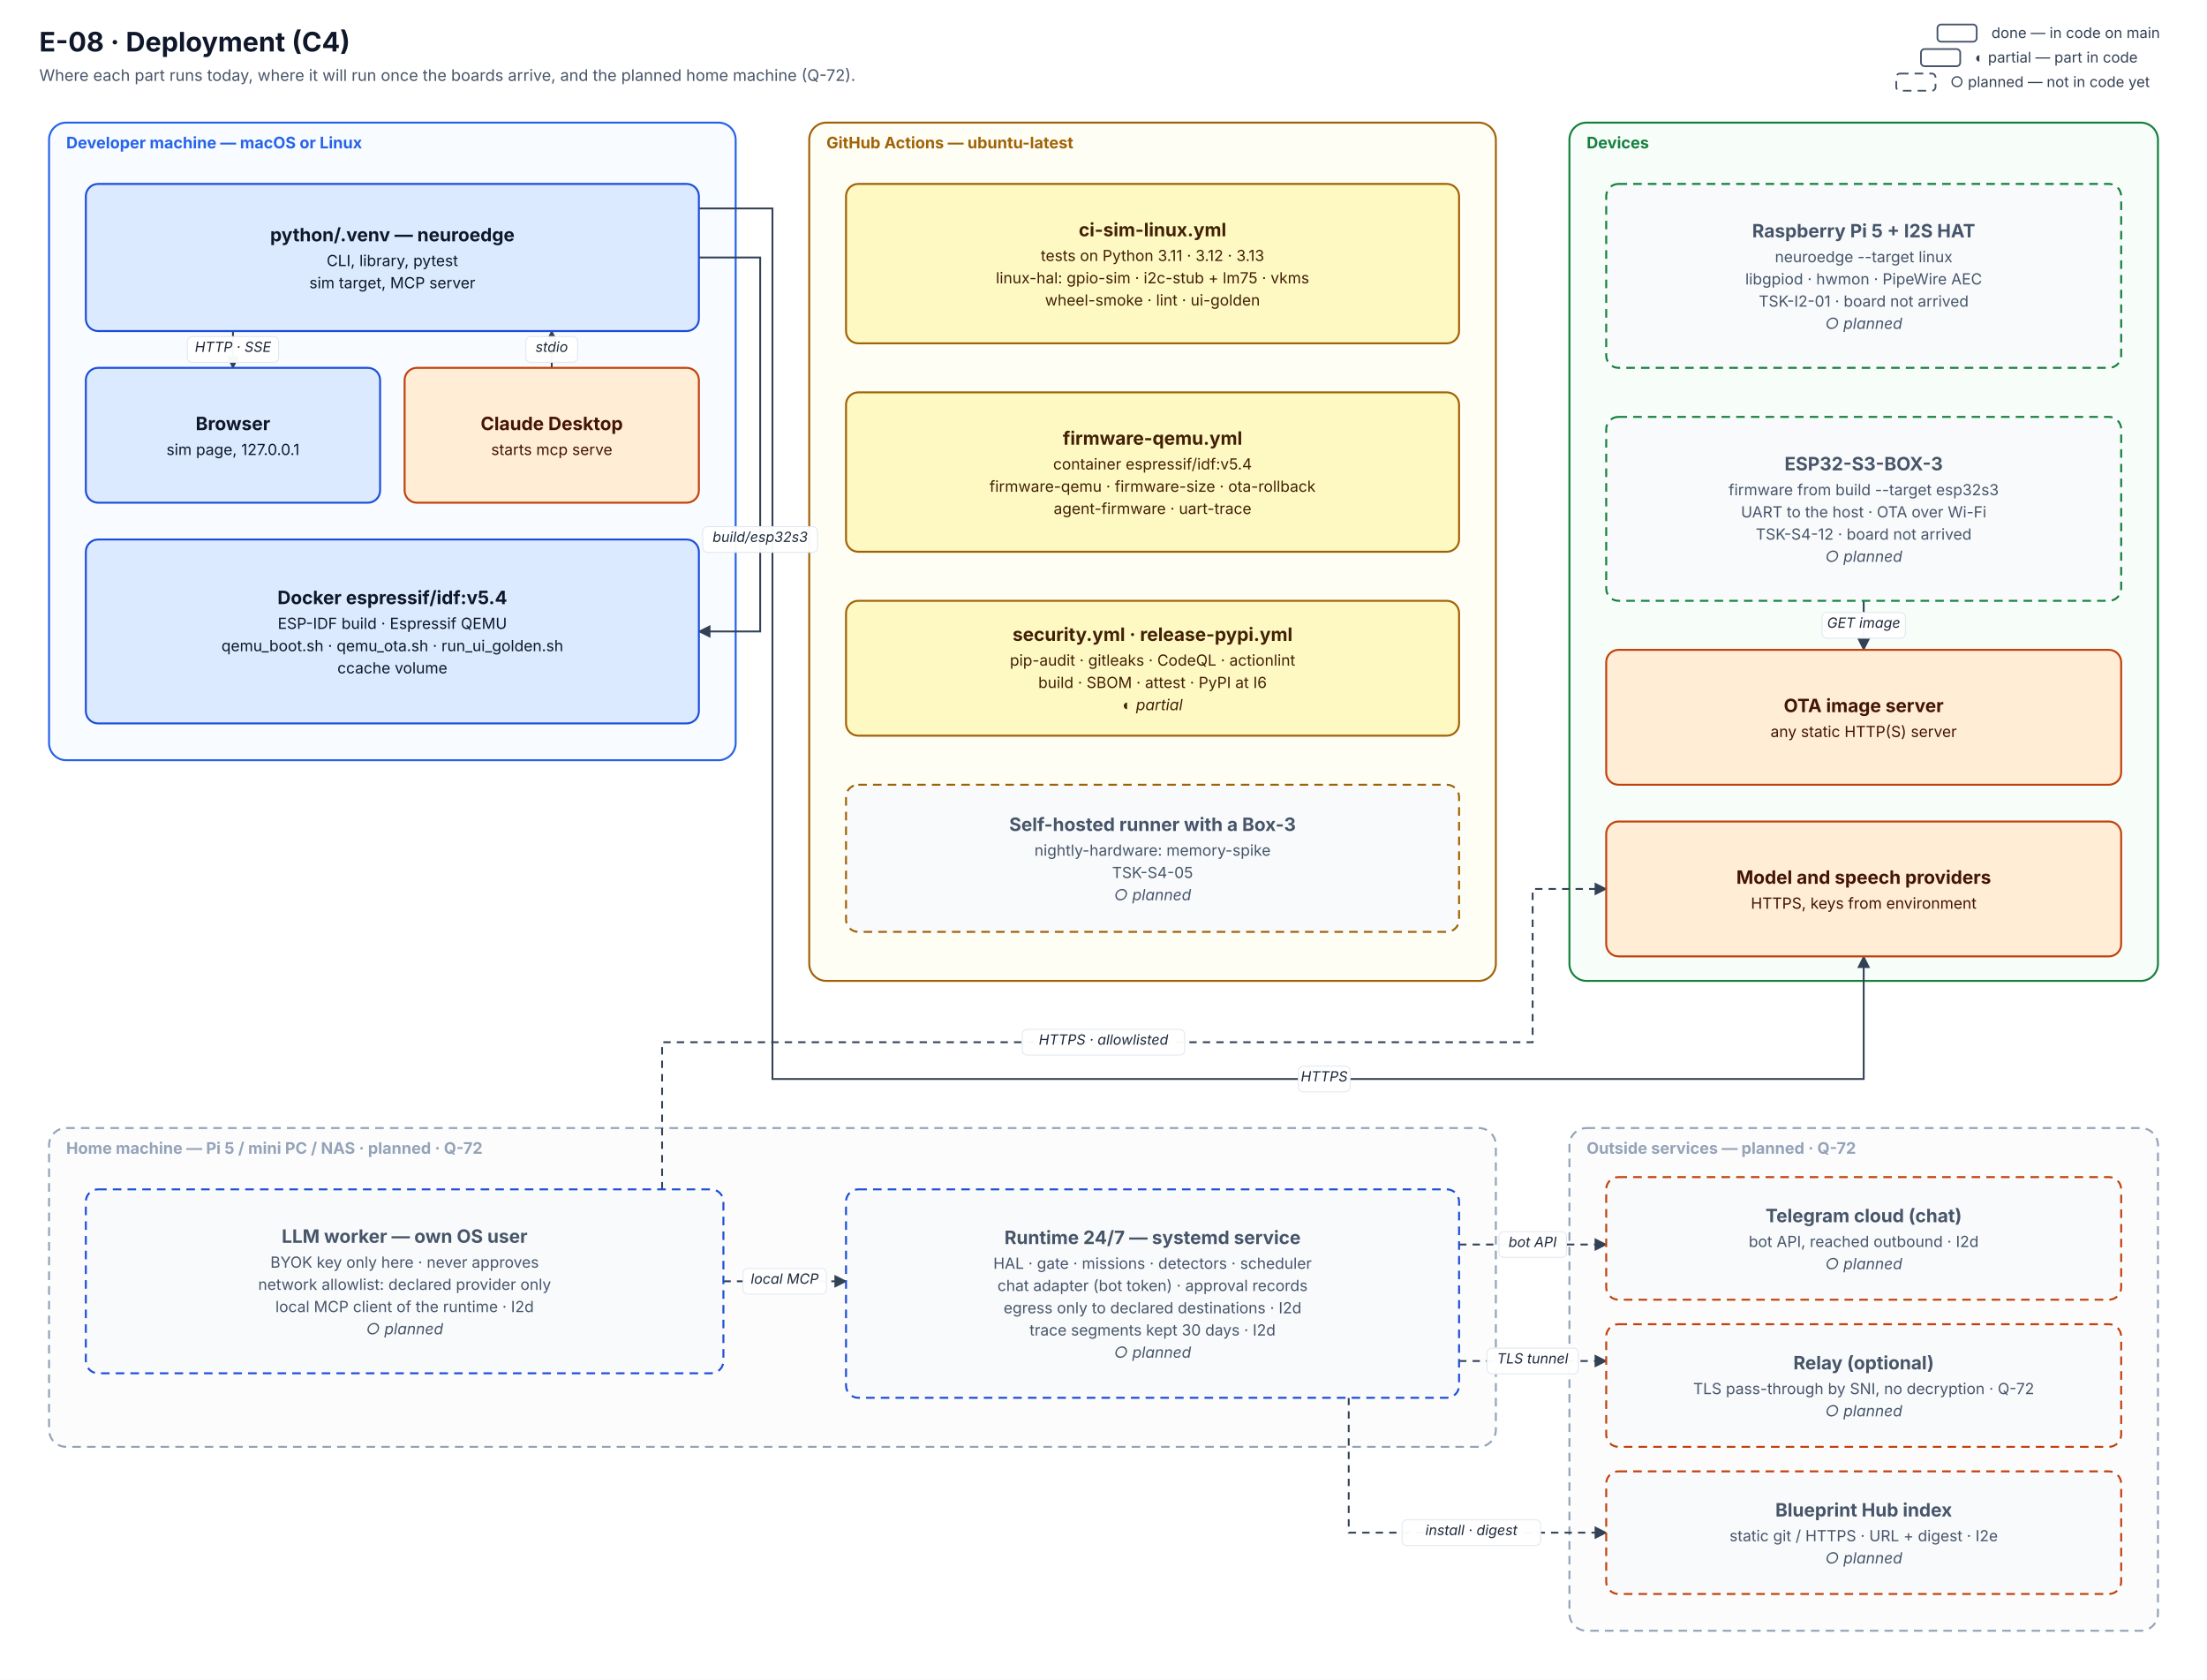
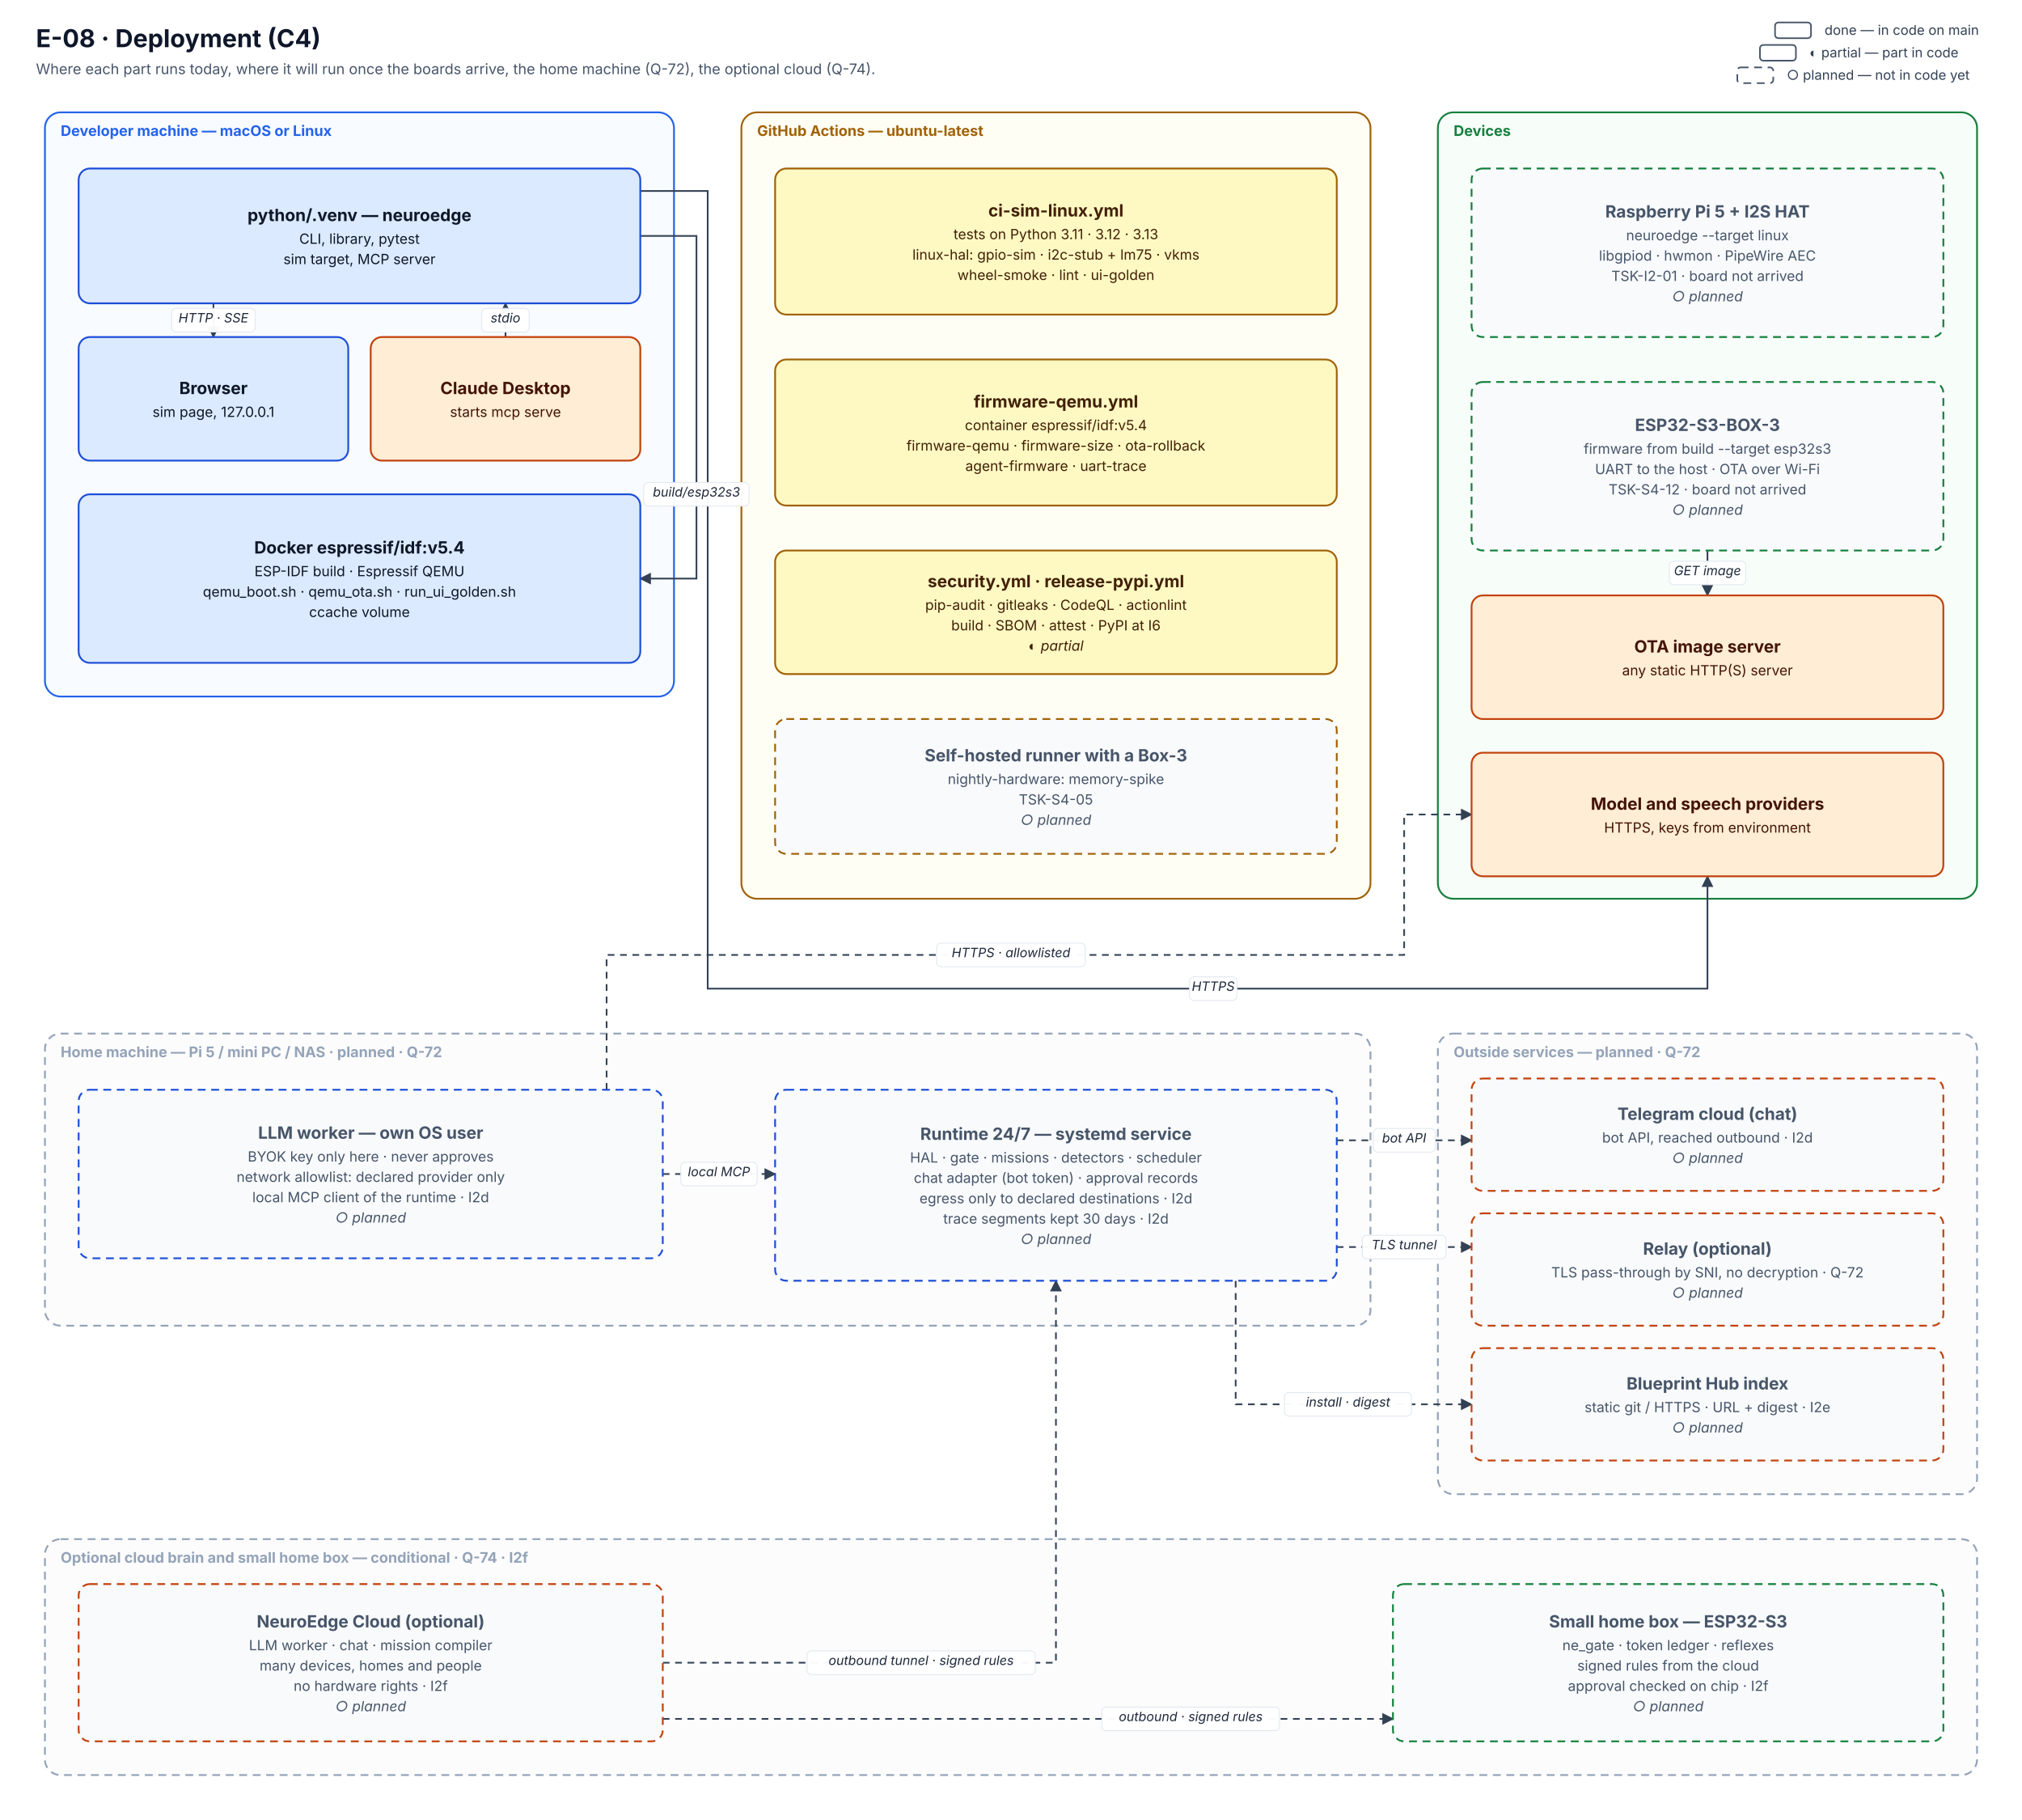
- <svg xmlns="http://www.w3.org/2000/svg" viewBox="0 0 1800 1370" width="1800" height="1370" font-family="Inter, 'Segoe UI', system-ui, -apple-system, Roboto, Helvetica, Arial, sans-serif" role="img" aria-labelledby="E-08-deployment-title E-08-deployment-desc">
+ <svg xmlns="http://www.w3.org/2000/svg" viewBox="0 0 1800 1620" width="1800" height="1620" font-family="Inter, 'Segoe UI', system-ui, -apple-system, Roboto, Helvetica, Arial, sans-serif" role="img" aria-labelledby="E-08-deployment-title E-08-deployment-desc">
  <defs>
    <marker id="arr" viewBox="0 0 10 10" refX="9" refY="5" markerWidth="7" markerHeight="7" orient="auto-start-reverse">
      <path d="M0,0 L10,5 L0,10 z" fill="#334155" />
    </marker>
  </defs>
-   <rect width="1800" height="1370" fill="#ffffff" />
+   <rect width="1800" height="1620" fill="#ffffff" />
  <text x="32.0" y="42.0" font-size="22" fill="#0f172a" text-anchor="start" font-weight="700">E-08 · Deployment (C4)</text>
-   <text x="32.0" y="66.0" font-size="13" fill="#475569" text-anchor="start">Where each part runs today, where it will run once the boards arrive, and the planned home machine (Q-72).</text>
+   <text x="32.0" y="66.0" font-size="13" fill="#475569" text-anchor="start">Where each part runs today, where it will run once the boards arrive, the home machine (Q-72), the optional cloud (Q-74).</text>
  <rect x="40" y="100" width="560" height="520" rx="14" fill="#f8fbff" stroke="#2563eb" stroke-width="1.6" />
  <text x="54.0" y="121.0" font-size="13" fill="#2563eb" text-anchor="start" font-weight="700">Developer machine — macOS or Linux</text>
  <rect x="660" y="100" width="560" height="700" rx="14" fill="#fffef5" stroke="#a16207" stroke-width="1.6" />
  <text x="674.0" y="121.0" font-size="13" fill="#a16207" text-anchor="start" font-weight="700">GitHub Actions — ubuntu-latest</text>
  <rect x="1280" y="100" width="480" height="700" rx="14" fill="#f7fdf9" stroke="#15803d" stroke-width="1.6" />
  <text x="1294.0" y="121.0" font-size="13" fill="#15803d" text-anchor="start" font-weight="700">Devices</text>
  <rect x="40" y="920" width="1180" height="260" rx="14" fill="#fcfcfd" stroke="#94a3b8" stroke-width="1.6" stroke-dasharray="7 5" />
  <text x="54.0" y="941.0" font-size="13" fill="#94a3b8" text-anchor="start" font-weight="700">Home machine — Pi 5 / mini PC / NAS · planned · Q-72</text>
  <rect x="1280" y="920" width="480" height="410" rx="14" fill="#fcfcfd" stroke="#94a3b8" stroke-width="1.6" stroke-dasharray="7 5" />
  <text x="1294.0" y="941.0" font-size="13" fill="#94a3b8" text-anchor="start" font-weight="700">Outside services — planned · Q-72</text>
+   <rect x="40" y="1370" width="1720" height="210" rx="14" fill="#fcfcfd" stroke="#94a3b8" stroke-width="1.6" stroke-dasharray="7 5" />
+   <text x="54.0" y="1391.0" font-size="13" fill="#94a3b8" text-anchor="start" font-weight="700">Optional cloud brain and small home box — conditional · Q-74 · I2f</text>
  <path d="M190.0,270.0 L190.0,285.0 L190.0,300.0" fill="none" stroke="#334155" stroke-width="1.5" marker-end="url(#arr)" />
  <path d="M450.0,300.0 L450.0,285.0 L450.0,270.0" fill="none" stroke="#334155" stroke-width="1.5" marker-end="url(#arr)" />
  <path d="M570.0,210.0 L620.0,210.0 L620.0,515.0 L570.0,515.0" fill="none" stroke="#334155" stroke-width="1.5" marker-end="url(#arr)" />
  <path d="M1520.0,490.0 L1520.0,530.0" fill="none" stroke="#334155" stroke-width="1.5" marker-end="url(#arr)" />
  <path d="M570.0,170.0 L630.0,170.0 L630.0,880.0 L1520.0,880.0 L1520.0,780.0" fill="none" stroke="#334155" stroke-width="1.5" marker-end="url(#arr)" />
  <path d="M590.0,1045.0 L690.0,1045.0" fill="none" stroke="#334155" stroke-width="1.5" stroke-dasharray="6 5" marker-end="url(#arr)" />
  <path d="M540.0,970.0 L540.0,850.0 L1250.0,850.0 L1250.0,725.0 L1310.0,725.0" fill="none" stroke="#334155" stroke-width="1.5" stroke-dasharray="6 5" marker-end="url(#arr)" />
  <path d="M1190.0,1015.0 L1310.0,1015.0" fill="none" stroke="#334155" stroke-width="1.5" stroke-dasharray="6 5" marker-end="url(#arr)" />
  <path d="M1190.0,1110.0 L1310.0,1110.0" fill="none" stroke="#334155" stroke-width="1.5" stroke-dasharray="6 5" marker-end="url(#arr)" />
  <path d="M1100.0,1140.0 L1100.0,1250.0 L1310.0,1250.0" fill="none" stroke="#334155" stroke-width="1.5" stroke-dasharray="6 5" marker-end="url(#arr)" />
+   <path d="M590.0,1480.0 L940.0,1480.0 L940.0,1140.0" fill="none" stroke="#334155" stroke-width="1.5" stroke-dasharray="6 5" marker-end="url(#arr)" />
+   <path d="M590.0,1530.0 L910.0,1530.0 L1200.0,1530.0 L1240.0,1530.0" fill="none" stroke="#334155" stroke-width="1.5" stroke-dasharray="6 5" marker-end="url(#arr)" />
  <rect x="70" y="150" width="500" height="120" rx="10" fill="#dbeafe" stroke="#1d4ed8" stroke-width="1.6" />
  <text x="320.0" y="196.8" font-size="15" fill="#0f172a" text-anchor="middle" font-weight="700">python/.venv — neuroedge</text>
  <text x="320.0" y="217.0" font-size="12.5" fill="#0f172a" text-anchor="middle">CLI, library, pytest</text>
  <text x="320.0" y="235.1" font-size="12.5" fill="#0f172a" text-anchor="middle">sim target, MCP server</text>
  <rect x="70" y="300" width="240" height="110" rx="10" fill="#dbeafe" stroke="#1d4ed8" stroke-width="1.6" />
  <text x="190.0" y="350.8" font-size="15" fill="#0f172a" text-anchor="middle" font-weight="700">Browser</text>
  <text x="190.0" y="371.1" font-size="12.5" fill="#0f172a" text-anchor="middle">sim page, 127.0.0.1</text>
  <rect x="330" y="300" width="240" height="110" rx="10" fill="#ffedd5" stroke="#c2410c" stroke-width="1.6" />
  <text x="450.0" y="350.8" font-size="15" fill="#431407" text-anchor="middle" font-weight="700">Claude Desktop</text>
  <text x="450.0" y="371.1" font-size="12.5" fill="#431407" text-anchor="middle">starts mcp serve</text>
  <rect x="70" y="440" width="500" height="150" rx="10" fill="#dbeafe" stroke="#1d4ed8" stroke-width="1.6" />
  <text x="320.0" y="492.7" font-size="15" fill="#0f172a" text-anchor="middle" font-weight="700">Docker espressif/idf:v5.4</text>
  <text x="320.0" y="512.9" font-size="12.5" fill="#0f172a" text-anchor="middle">ESP-IDF build · Espressif QEMU</text>
  <text x="320.0" y="531.1" font-size="12.5" fill="#0f172a" text-anchor="middle">qemu_boot.sh · qemu_ota.sh · run_ui_golden.sh</text>
  <text x="320.0" y="549.2" font-size="12.5" fill="#0f172a" text-anchor="middle">ccache volume</text>
  <rect x="690" y="150" width="500" height="130" rx="10" fill="#fef9c3" stroke="#a16207" stroke-width="1.6" />
  <text x="940.0" y="192.7" font-size="15" fill="#422006" text-anchor="middle" font-weight="700">ci-sim-linux.yml</text>
  <text x="940.0" y="212.9" font-size="12.5" fill="#422006" text-anchor="middle">tests on Python 3.11 · 3.12 · 3.13</text>
  <text x="940.0" y="231.1" font-size="12.5" fill="#422006" text-anchor="middle">linux-hal: gpio-sim · i2c-stub + lm75 · vkms</text>
  <text x="940.0" y="249.2" font-size="12.5" fill="#422006" text-anchor="middle">wheel-smoke · lint · ui-golden</text>
  <rect x="690" y="320" width="500" height="130" rx="10" fill="#fef9c3" stroke="#a16207" stroke-width="1.6" />
  <text x="940.0" y="362.7" font-size="15" fill="#422006" text-anchor="middle" font-weight="700">firmware-qemu.yml</text>
  <text x="940.0" y="382.9" font-size="12.5" fill="#422006" text-anchor="middle">container espressif/idf:v5.4</text>
  <text x="940.0" y="401.1" font-size="12.5" fill="#422006" text-anchor="middle">firmware-qemu · firmware-size · ota-rollback</text>
  <text x="940.0" y="419.2" font-size="12.5" fill="#422006" text-anchor="middle">agent-firmware · uart-trace</text>
  <rect x="690" y="490" width="500" height="110" rx="10" fill="#fef9c3" stroke="#a16207" stroke-width="1.6" />
  <text x="940.0" y="522.7" font-size="15" fill="#422006" text-anchor="middle" font-weight="700">security.yml · release-pypi.yml</text>
  <text x="940.0" y="542.9" font-size="12.5" fill="#422006" text-anchor="middle">pip-audit · gitleaks · CodeQL · actionlint</text>
  <text x="940.0" y="561.1" font-size="12.5" fill="#422006" text-anchor="middle">build · SBOM · attest · PyPI at I6</text>
  <text x="940.0" y="579.2" font-size="12.5" fill="#422006" text-anchor="middle" font-style="italic">◐ partial</text>
  <rect x="690" y="640" width="500" height="120" rx="10" fill="#f8fafc" stroke="#a16207" stroke-width="1.6" stroke-dasharray="7 5" />
  <text x="940.0" y="677.7" font-size="15" fill="#475569" text-anchor="middle" font-weight="700">Self-hosted runner with a Box-3</text>
  <text x="940.0" y="697.9" font-size="12.5" fill="#475569" text-anchor="middle">nightly-hardware: memory-spike</text>
  <text x="940.0" y="716.1" font-size="12.5" fill="#475569" text-anchor="middle">TSK-S4-05</text>
  <text x="940.0" y="734.2" font-size="12.5" fill="#475569" text-anchor="middle" font-style="italic">○ planned</text>
  <rect x="1310" y="150" width="420" height="150" rx="10" fill="#f8fafc" stroke="#15803d" stroke-width="1.6" stroke-dasharray="7 5" />
  <text x="1520.0" y="193.6" font-size="15" fill="#475569" text-anchor="middle" font-weight="700">Raspberry Pi 5 + I2S HAT</text>
  <text x="1520.0" y="213.9" font-size="12.5" fill="#475569" text-anchor="middle">neuroedge --target linux</text>
  <text x="1520.0" y="232.0" font-size="12.5" fill="#475569" text-anchor="middle">libgpiod · hwmon · PipeWire AEC</text>
  <text x="1520.0" y="250.1" font-size="12.5" fill="#475569" text-anchor="middle">TSK-I2-01 · board not arrived</text>
  <text x="1520.0" y="268.2" font-size="12.5" fill="#475569" text-anchor="middle" font-style="italic">○ planned</text>
  <rect x="1310" y="340" width="420" height="150" rx="10" fill="#f8fafc" stroke="#15803d" stroke-width="1.6" stroke-dasharray="7 5" />
  <text x="1520.0" y="383.6" font-size="15" fill="#475569" text-anchor="middle" font-weight="700">ESP32-S3-BOX-3</text>
  <text x="1520.0" y="403.9" font-size="12.5" fill="#475569" text-anchor="middle">firmware from build --target esp32s3</text>
  <text x="1520.0" y="422.0" font-size="12.5" fill="#475569" text-anchor="middle">UART to the host · OTA over Wi-Fi</text>
  <text x="1520.0" y="440.1" font-size="12.5" fill="#475569" text-anchor="middle">TSK-S4-12 · board not arrived</text>
  <text x="1520.0" y="458.2" font-size="12.5" fill="#475569" text-anchor="middle" font-style="italic">○ planned</text>
  <rect x="1310" y="530" width="420" height="110" rx="10" fill="#ffedd5" stroke="#c2410c" stroke-width="1.6" />
  <text x="1520.0" y="580.8" font-size="15" fill="#431407" text-anchor="middle" font-weight="700">OTA image server</text>
  <text x="1520.0" y="601.1" font-size="12.5" fill="#431407" text-anchor="middle">any static HTTP(S) server</text>
  <rect x="1310" y="670" width="420" height="110" rx="10" fill="#ffedd5" stroke="#c2410c" stroke-width="1.6" />
  <text x="1520.0" y="720.8" font-size="15" fill="#431407" text-anchor="middle" font-weight="700">Model and speech providers</text>
  <text x="1520.0" y="741.1" font-size="12.5" fill="#431407" text-anchor="middle">HTTPS, keys from environment</text>
  <rect x="70" y="970" width="520" height="150" rx="10" fill="#f8fafc" stroke="#1d4ed8" stroke-width="1.6" stroke-dasharray="7 5" />
  <text x="330.0" y="1013.6" font-size="15" fill="#475569" text-anchor="middle" font-weight="700">LLM worker — own OS user</text>
  <text x="330.0" y="1033.9" font-size="12.5" fill="#475569" text-anchor="middle">BYOK key only here · never approves</text>
  <text x="330.0" y="1052.0" font-size="12.5" fill="#475569" text-anchor="middle">network allowlist: declared provider only</text>
  <text x="330.0" y="1070.1" font-size="12.5" fill="#475569" text-anchor="middle">local MCP client of the runtime · I2d</text>
  <text x="330.0" y="1088.2" font-size="12.5" fill="#475569" text-anchor="middle" font-style="italic">○ planned</text>
  <rect x="690" y="970" width="500" height="170" rx="10" fill="#f8fafc" stroke="#1d4ed8" stroke-width="1.6" stroke-dasharray="7 5" />
  <text x="940.0" y="1014.6" font-size="15" fill="#475569" text-anchor="middle" font-weight="700">Runtime 24/7 — systemd service</text>
  <text x="940.0" y="1034.8" font-size="12.5" fill="#475569" text-anchor="middle">HAL · gate · missions · detectors · scheduler</text>
  <text x="940.0" y="1052.9" font-size="12.5" fill="#475569" text-anchor="middle">chat adapter (bot token) · approval records</text>
  <text x="940.0" y="1071.1" font-size="12.5" fill="#475569" text-anchor="middle">egress only to declared destinations · I2d</text>
  <text x="940.0" y="1089.2" font-size="12.5" fill="#475569" text-anchor="middle">trace segments kept 30 days · I2d</text>
  <text x="940.0" y="1107.3" font-size="12.5" fill="#475569" text-anchor="middle" font-style="italic">○ planned</text>
  <rect x="1310" y="960" width="420" height="100" rx="10" fill="#f8fafc" stroke="#c2410c" stroke-width="1.6" stroke-dasharray="7 5" />
  <text x="1520.0" y="996.8" font-size="15" fill="#475569" text-anchor="middle" font-weight="700">Telegram cloud (chat)</text>
  <text x="1520.0" y="1017.0" font-size="12.5" fill="#475569" text-anchor="middle">bot API, reached outbound · I2d</text>
  <text x="1520.0" y="1035.1" font-size="12.5" fill="#475569" text-anchor="middle" font-style="italic">○ planned</text>
  <rect x="1310" y="1080" width="420" height="100" rx="10" fill="#f8fafc" stroke="#c2410c" stroke-width="1.6" stroke-dasharray="7 5" />
  <text x="1520.0" y="1116.8" font-size="15" fill="#475569" text-anchor="middle" font-weight="700">Relay (optional)</text>
  <text x="1520.0" y="1137.0" font-size="12.5" fill="#475569" text-anchor="middle">TLS pass-through by SNI, no decryption · Q-72</text>
  <text x="1520.0" y="1155.1" font-size="12.5" fill="#475569" text-anchor="middle" font-style="italic">○ planned</text>
  <rect x="1310" y="1200" width="420" height="100" rx="10" fill="#f8fafc" stroke="#c2410c" stroke-width="1.6" stroke-dasharray="7 5" />
  <text x="1520.0" y="1236.8" font-size="15" fill="#475569" text-anchor="middle" font-weight="700">Blueprint Hub index</text>
  <text x="1520.0" y="1257.0" font-size="12.5" fill="#475569" text-anchor="middle">static git / HTTPS · URL + digest · I2e</text>
  <text x="1520.0" y="1275.1" font-size="12.5" fill="#475569" text-anchor="middle" font-style="italic">○ planned</text>
+   <rect x="70" y="1410" width="520" height="140" rx="10" fill="#f8fafc" stroke="#c2410c" stroke-width="1.6" stroke-dasharray="7 5" />
+   <text x="330.0" y="1448.6" font-size="15" fill="#475569" text-anchor="middle" font-weight="700">NeuroEdge Cloud (optional)</text>
+   <text x="330.0" y="1468.9" font-size="12.5" fill="#475569" text-anchor="middle">LLM worker · chat · mission compiler</text>
+   <text x="330.0" y="1487.0" font-size="12.5" fill="#475569" text-anchor="middle">many devices, homes and people</text>
+   <text x="330.0" y="1505.1" font-size="12.5" fill="#475569" text-anchor="middle">no hardware rights · I2f</text>
+   <text x="330.0" y="1523.2" font-size="12.5" fill="#475569" text-anchor="middle" font-style="italic">○ planned</text>
+   <rect x="1240" y="1410" width="490" height="140" rx="10" fill="#f8fafc" stroke="#15803d" stroke-width="1.6" stroke-dasharray="7 5" />
+   <text x="1485.0" y="1448.6" font-size="15" fill="#475569" text-anchor="middle" font-weight="700">Small home box — ESP32-S3</text>
+   <text x="1485.0" y="1468.9" font-size="12.5" fill="#475569" text-anchor="middle">ne_gate · token ledger · reflexes</text>
+   <text x="1485.0" y="1487.0" font-size="12.5" fill="#475569" text-anchor="middle">signed rules from the cloud</text>
+   <text x="1485.0" y="1505.1" font-size="12.5" fill="#475569" text-anchor="middle">approval checked on chip · I2f</text>
+   <text x="1485.0" y="1523.2" font-size="12.5" fill="#475569" text-anchor="middle" font-style="italic">○ planned</text>
  <rect x="152.8" y="274.5" width="74.4" height="21.0" rx="4" fill="#ffffff" fill-opacity="0.96" stroke="#e2e8f0" stroke-width="0.8" />
  <text x="190.0" y="287.0" font-size="11.5" fill="#1e293b" text-anchor="middle" font-style="italic">HTTP · SSE</text>
  <rect x="428.9" y="274.5" width="42.2" height="21.0" rx="4" fill="#ffffff" fill-opacity="0.96" stroke="#e2e8f0" stroke-width="0.8" />
  <text x="450.0" y="287.0" font-size="11.5" fill="#1e293b" text-anchor="middle" font-style="italic">stdio</text>
  <rect x="573.1" y="429.5" width="93.7" height="21.0" rx="4" fill="#ffffff" fill-opacity="0.96" stroke="#e2e8f0" stroke-width="0.8" />
  <text x="620.0" y="442.0" font-size="11.5" fill="#1e293b" text-anchor="middle" font-style="italic">build/esp32s3</text>
  <rect x="1486.0" y="499.5" width="68.0" height="21.0" rx="4" fill="#ffffff" fill-opacity="0.96" stroke="#e2e8f0" stroke-width="0.8" />
  <text x="1520.0" y="512.0" font-size="11.5" fill="#1e293b" text-anchor="middle" font-style="italic">GET image</text>
  <rect x="1058.9" y="869.5" width="42.2" height="21.0" rx="4" fill="#ffffff" fill-opacity="0.96" stroke="#e2e8f0" stroke-width="0.8" />
  <text x="1080.0" y="882.0" font-size="11.5" fill="#1e293b" text-anchor="middle" font-style="italic">HTTPS</text>
  <rect x="606.0" y="1034.5" width="68.0" height="21.0" rx="4" fill="#ffffff" fill-opacity="0.96" stroke="#e2e8f0" stroke-width="0.8" />
  <text x="640.0" y="1047.0" font-size="11.5" fill="#1e293b" text-anchor="middle" font-style="italic">local MCP</text>
  <rect x="833.8" y="839.5" width="132.4" height="21.0" rx="4" fill="#ffffff" fill-opacity="0.96" stroke="#e2e8f0" stroke-width="0.8" />
  <text x="900.0" y="852.0" font-size="11.5" fill="#1e293b" text-anchor="middle" font-style="italic">HTTPS · allowlisted</text>
  <rect x="1222.5" y="1004.5" width="55.1" height="21.0" rx="4" fill="#ffffff" fill-opacity="0.96" stroke="#e2e8f0" stroke-width="0.8" />
  <text x="1250.0" y="1017.0" font-size="11.5" fill="#1e293b" text-anchor="middle" font-style="italic">bot API</text>
  <rect x="1212.8" y="1099.5" width="74.4" height="21.0" rx="4" fill="#ffffff" fill-opacity="0.96" stroke="#e2e8f0" stroke-width="0.8" />
  <text x="1250.0" y="1112.0" font-size="11.5" fill="#1e293b" text-anchor="middle" font-style="italic">TLS tunnel</text>
  <rect x="1143.5" y="1239.5" width="113.0" height="21.0" rx="4" fill="#ffffff" fill-opacity="0.96" stroke="#e2e8f0" stroke-width="0.8" />
  <text x="1200.0" y="1252.0" font-size="11.5" fill="#1e293b" text-anchor="middle" font-style="italic">install · digest</text>
+   <rect x="718.4" y="1469.5" width="203.2" height="21.0" rx="4" fill="#ffffff" fill-opacity="0.96" stroke="#e2e8f0" stroke-width="0.8" />
+   <text x="820.0" y="1482.0" font-size="11.5" fill="#1e293b" text-anchor="middle" font-style="italic">outbound tunnel · signed rules</text>
+   <rect x="980.9" y="1519.5" width="158.1" height="21.0" rx="4" fill="#ffffff" fill-opacity="0.96" stroke="#e2e8f0" stroke-width="0.8" />
+   <text x="1060.0" y="1532.0" font-size="11.5" fill="#1e293b" text-anchor="middle" font-style="italic">outbound · signed rules</text>
  <rect x="1546.56" y="60" width="32" height="14" rx="3" fill="#ffffff" stroke="#475569" stroke-width="1.4" stroke-dasharray="7 5" />
  <text x="1590.6" y="71.0" font-size="12" fill="#334155" text-anchor="start">○ planned — not in code yet</text>
  <rect x="1566.72" y="40" width="32" height="14" rx="3" fill="#ffffff" stroke="#475569" stroke-width="1.4" />
  <text x="1610.7" y="51.0" font-size="12" fill="#334155" text-anchor="start">◐ partial — part in code</text>
  <rect x="1580.16" y="20" width="32" height="14" rx="3" fill="#ffffff" stroke="#475569" stroke-width="1.4" />
  <text x="1624.2" y="31.0" font-size="12" fill="#334155" text-anchor="start">done — in code on main</text>
</svg>
